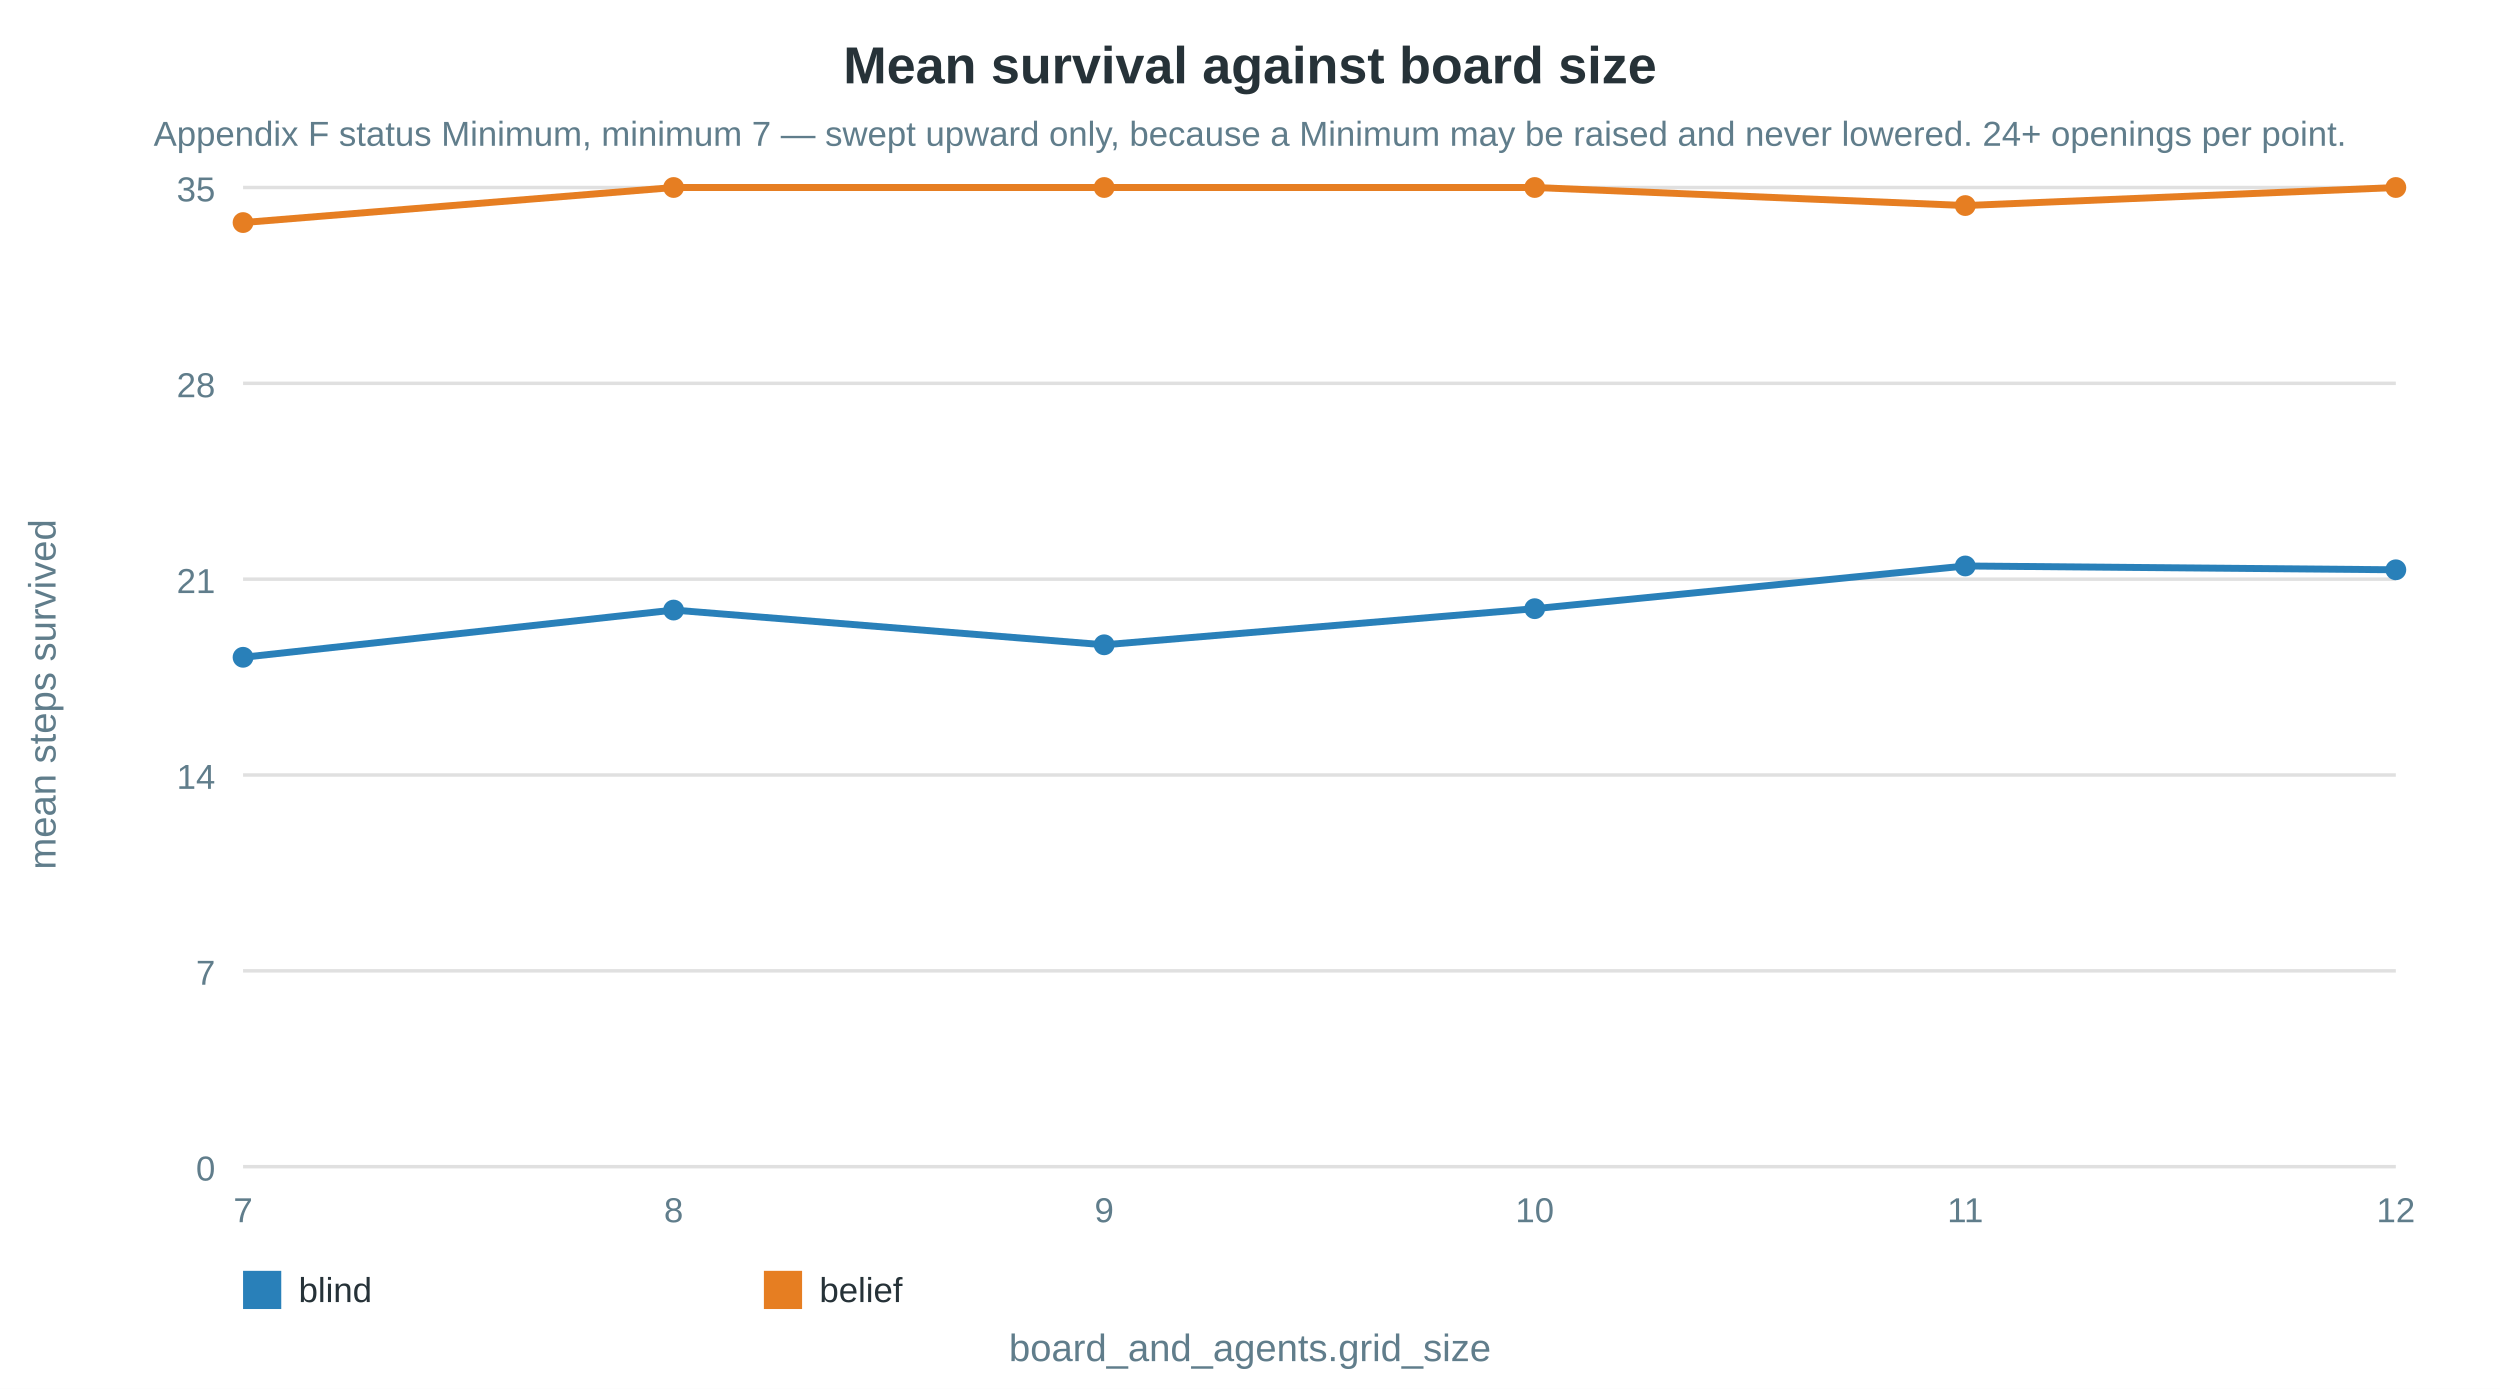
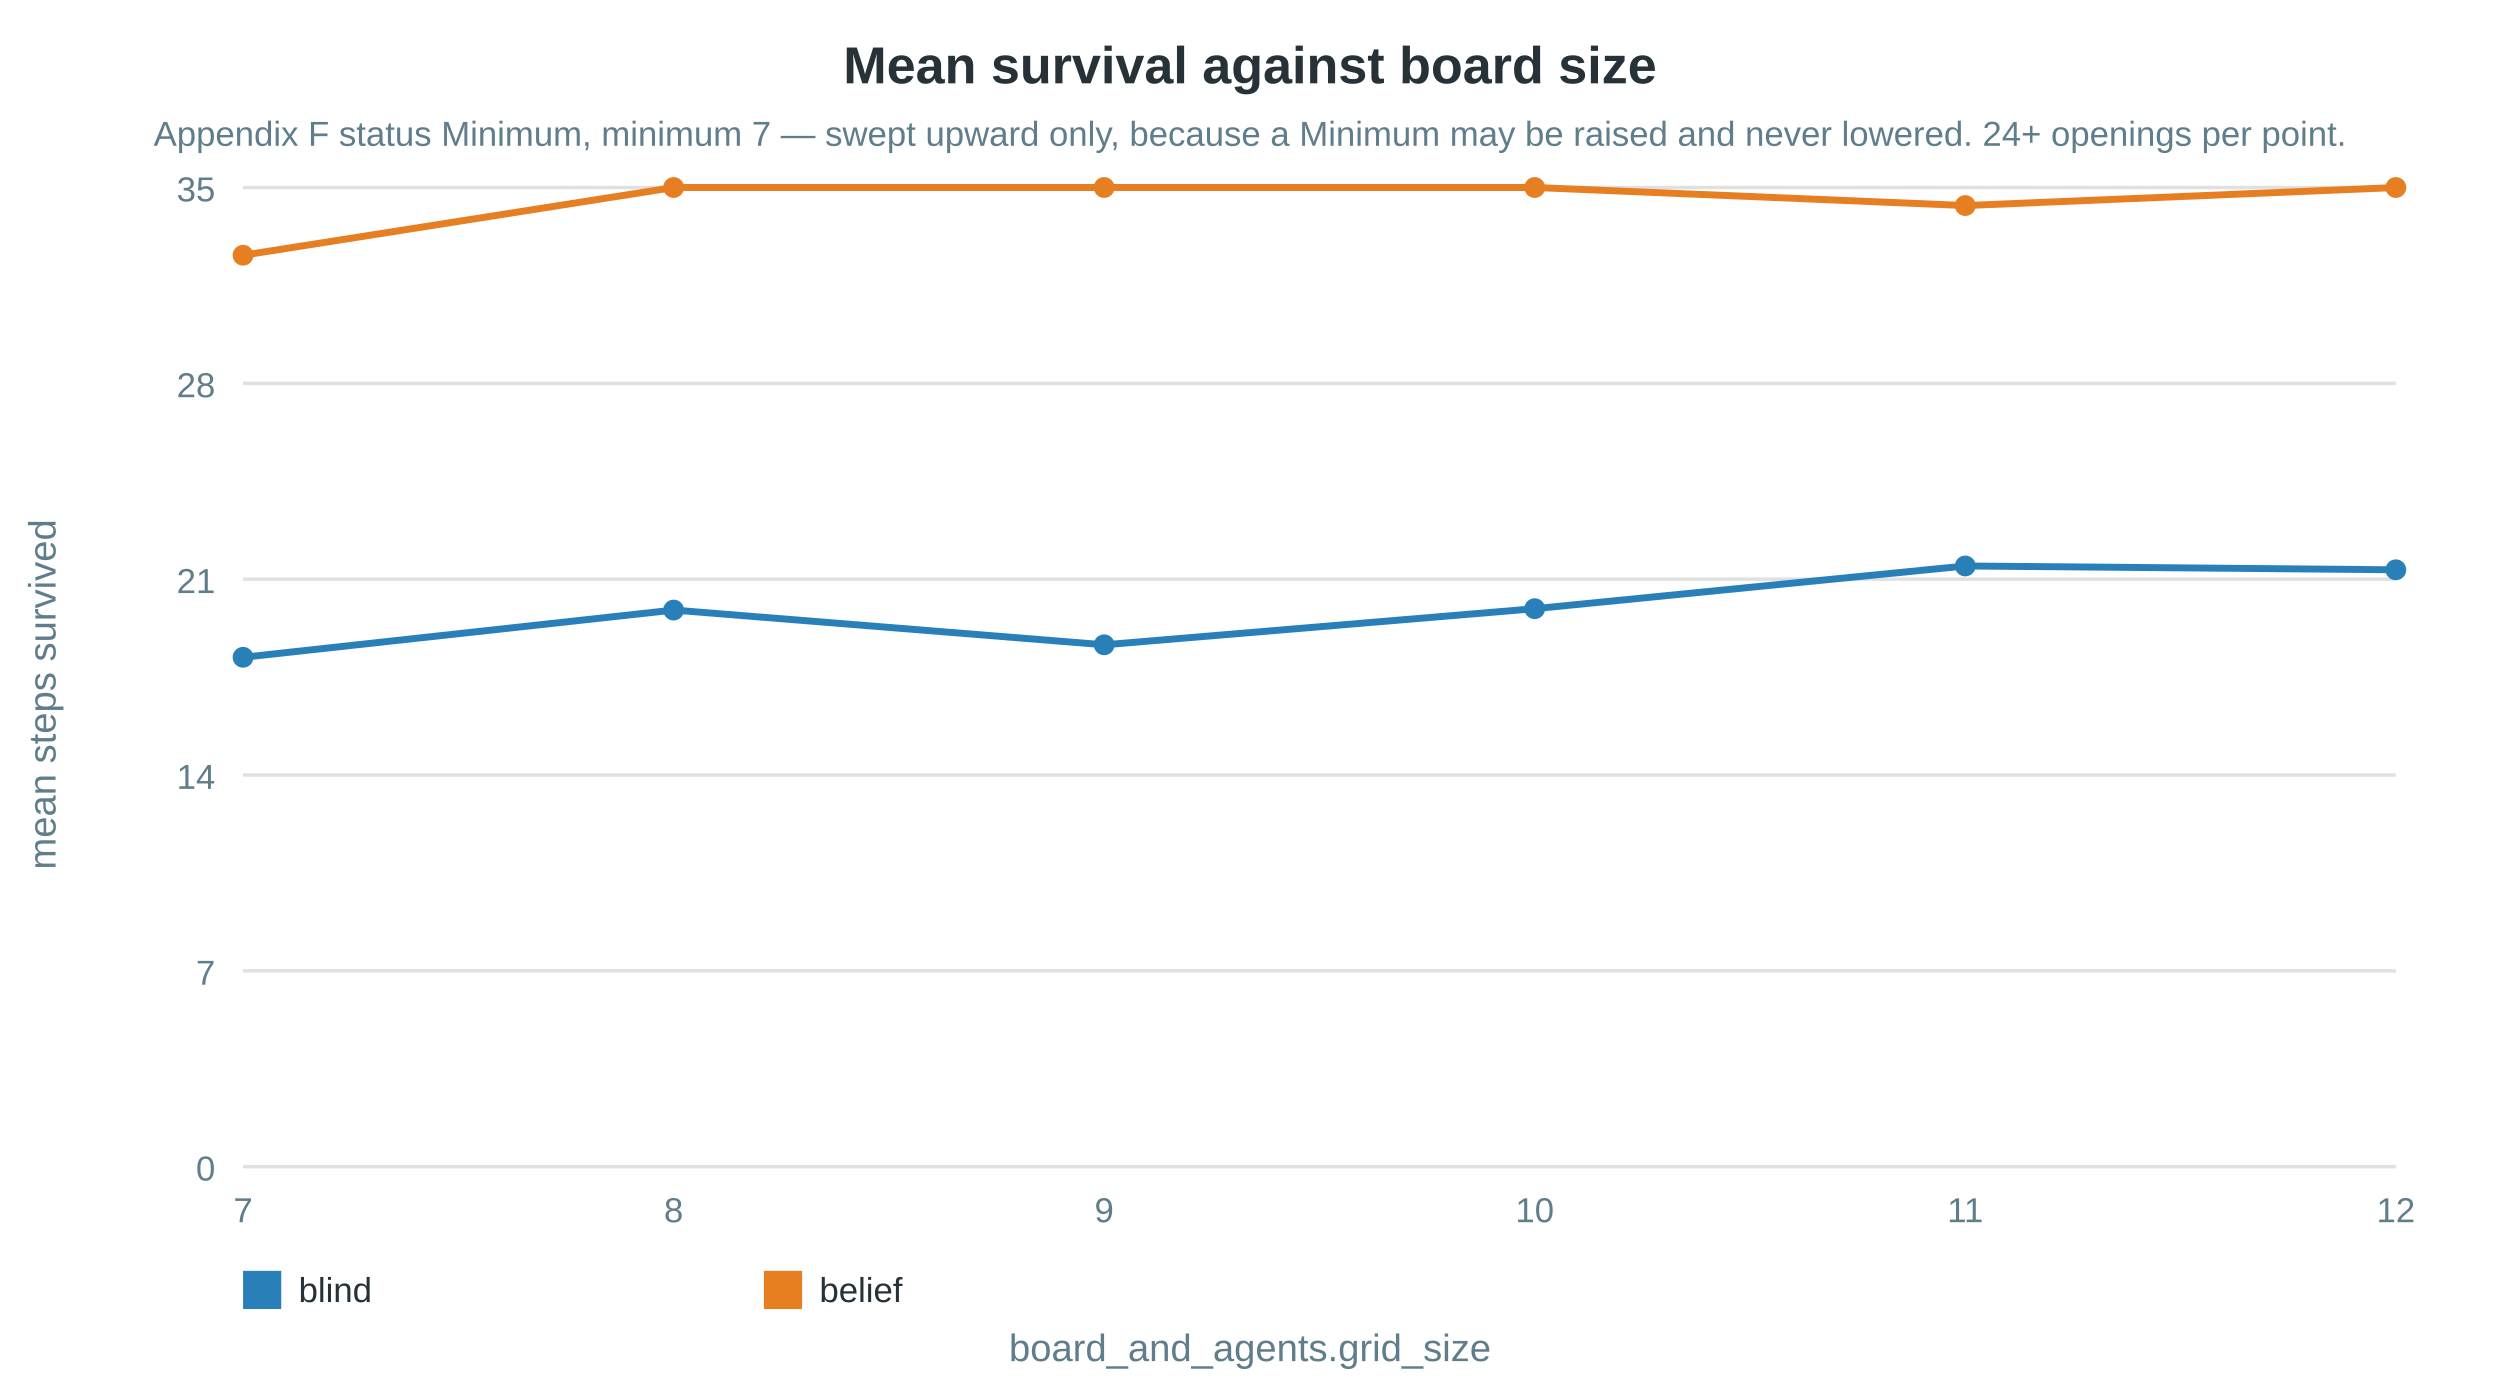
<svg xmlns="http://www.w3.org/2000/svg" viewBox="0 0 720 400" width="720" height="400" role="img">
  <rect width="720" height="400" fill="#ffffff" />
  <text x="360.0" y="24.0" font-family="Segoe UI,Arial,sans-serif" font-size="15" fill="#263238" text-anchor="middle" font-weight="bold">Mean survival against board size</text>
  <text x="360.0" y="42.0" font-family="Segoe UI,Arial,sans-serif" font-size="10" fill="#607d8b" text-anchor="middle" font-weight="normal">Appendix F status Minimum, minimum 7 — swept upward only, because a Minimum may be raised and never lowered. 24+ openings per point.</text>
  <text x="360.0" y="392.0" font-family="Segoe UI,Arial,sans-serif" font-size="11" fill="#607d8b" text-anchor="middle" font-weight="normal">board_and_agents.grid_size</text>
  <g transform="translate(16,200.0) rotate(-90)">
    <text x="0.0" y="0.0" font-family="Segoe UI,Arial,sans-serif" font-size="11" fill="#607d8b" text-anchor="middle" font-weight="normal">mean steps survived</text>
  </g>
  <line x1="70" y1="336.0" x2="690" y2="336.0" stroke="#e0e0e0" stroke-width="1" />
  <text x="62.0" y="340.0" font-family="Segoe UI,Arial,sans-serif" font-size="10" fill="#607d8b" text-anchor="end" font-weight="normal">0</text>
  <line x1="70" y1="279.6" x2="690" y2="279.6" stroke="#e0e0e0" stroke-width="1" />
  <text x="62.0" y="283.6" font-family="Segoe UI,Arial,sans-serif" font-size="10" fill="#607d8b" text-anchor="end" font-weight="normal">7</text>
  <line x1="70" y1="223.2" x2="690" y2="223.2" stroke="#e0e0e0" stroke-width="1" />
  <text x="62.0" y="227.2" font-family="Segoe UI,Arial,sans-serif" font-size="10" fill="#607d8b" text-anchor="end" font-weight="normal">14</text>
  <line x1="70" y1="166.8" x2="690" y2="166.8" stroke="#e0e0e0" stroke-width="1" />
  <text x="62.0" y="170.8" font-family="Segoe UI,Arial,sans-serif" font-size="10" fill="#607d8b" text-anchor="end" font-weight="normal">21</text>
  <line x1="70" y1="110.4" x2="690" y2="110.4" stroke="#e0e0e0" stroke-width="1" />
  <text x="62.0" y="114.4" font-family="Segoe UI,Arial,sans-serif" font-size="10" fill="#607d8b" text-anchor="end" font-weight="normal">28</text>
  <line x1="70" y1="54.0" x2="690" y2="54.0" stroke="#e0e0e0" stroke-width="1" />
  <text x="62.0" y="58.0" font-family="Segoe UI,Arial,sans-serif" font-size="10" fill="#607d8b" text-anchor="end" font-weight="normal">35</text>
  <text x="70.0" y="352.0" font-family="Segoe UI,Arial,sans-serif" font-size="10" fill="#607d8b" text-anchor="middle" font-weight="normal">7</text>
  <text x="194.0" y="352.0" font-family="Segoe UI,Arial,sans-serif" font-size="10" fill="#607d8b" text-anchor="middle" font-weight="normal">8</text>
  <text x="318.0" y="352.0" font-family="Segoe UI,Arial,sans-serif" font-size="10" fill="#607d8b" text-anchor="middle" font-weight="normal">9</text>
  <text x="442.0" y="352.0" font-family="Segoe UI,Arial,sans-serif" font-size="10" fill="#607d8b" text-anchor="middle" font-weight="normal">10</text>
  <text x="566.0" y="352.0" font-family="Segoe UI,Arial,sans-serif" font-size="10" fill="#607d8b" text-anchor="middle" font-weight="normal">11</text>
  <text x="690.0" y="352.0" font-family="Segoe UI,Arial,sans-serif" font-size="10" fill="#607d8b" text-anchor="middle" font-weight="normal">12</text>
  <circle cx="70.0" cy="189.3" r="3" fill="#2980b9" />
  <circle cx="194.0" cy="175.7" r="3" fill="#2980b9" />
  <circle cx="318.0" cy="185.7" r="3" fill="#2980b9" />
  <circle cx="442.0" cy="175.3" r="3" fill="#2980b9" />
  <circle cx="566.0" cy="163.0" r="3" fill="#2980b9" />
  <circle cx="690.0" cy="164.1" r="3" fill="#2980b9" />
  <polyline points="70.0,189.3 194.0,175.7 318.0,185.7 442.0,175.3 566.0,163.0 690.0,164.1" fill="none" stroke="#2980b9" stroke-width="2" />
-   <circle cx="70.0" cy="64.1" r="3" fill="#e67e22" />
+   <circle cx="70.0" cy="73.5" r="3" fill="#e67e22" />
  <circle cx="194.0" cy="54.0" r="3" fill="#e67e22" />
  <circle cx="318.0" cy="54.0" r="3" fill="#e67e22" />
  <circle cx="442.0" cy="54.0" r="3" fill="#e67e22" />
  <circle cx="566.0" cy="59.2" r="3" fill="#e67e22" />
  <circle cx="690.0" cy="54.0" r="3" fill="#e67e22" />
-   <polyline points="70.0,64.1 194.0,54.0 318.0,54.0 442.0,54.0 566.0,59.2 690.0,54.0" fill="none" stroke="#e67e22" stroke-width="2" />
+   <polyline points="70.0,73.5 194.0,54.0 318.0,54.0 442.0,54.0 566.0,59.2 690.0,54.0" fill="none" stroke="#e67e22" stroke-width="2" />
  <rect x="70" y="366" width="11" height="11" fill="#2980b9" />
  <text x="86.0" y="375.0" font-family="Segoe UI,Arial,sans-serif" font-size="10" fill="#263238" text-anchor="start" font-weight="normal">blind</text>
  <rect x="220" y="366" width="11" height="11" fill="#e67e22" />
  <text x="236.0" y="375.0" font-family="Segoe UI,Arial,sans-serif" font-size="10" fill="#263238" text-anchor="start" font-weight="normal">belief</text>
</svg>
